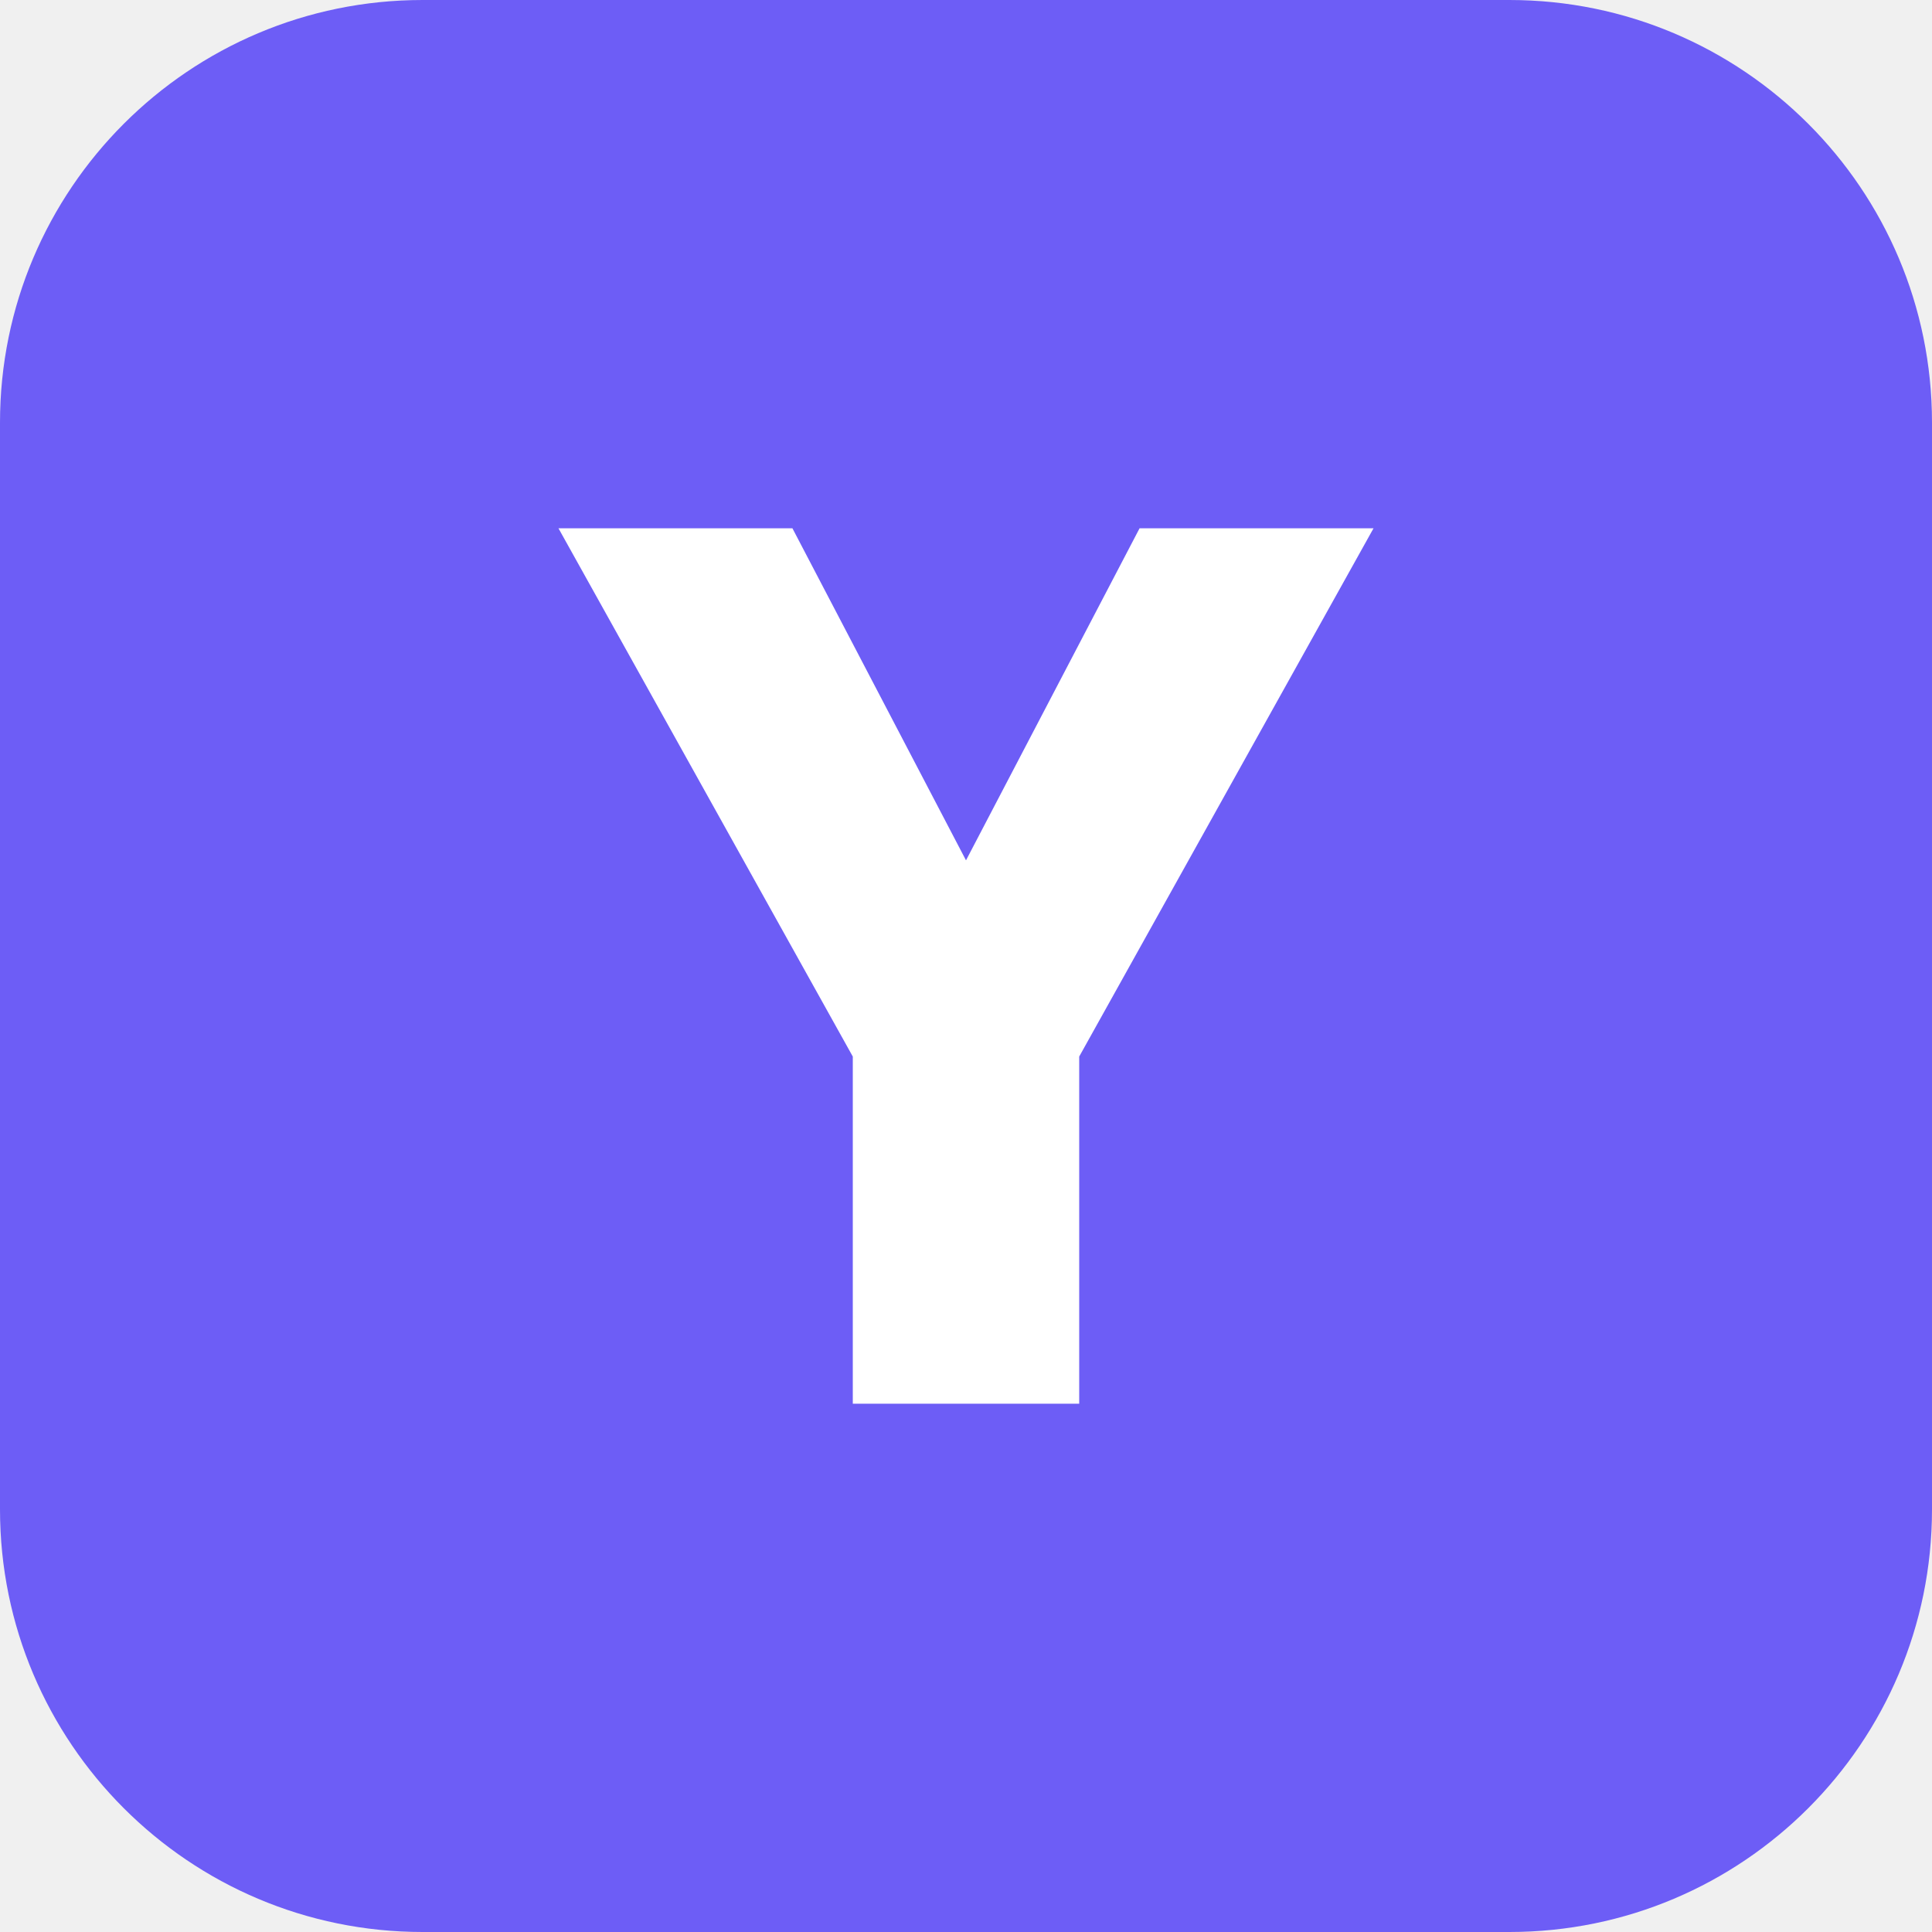
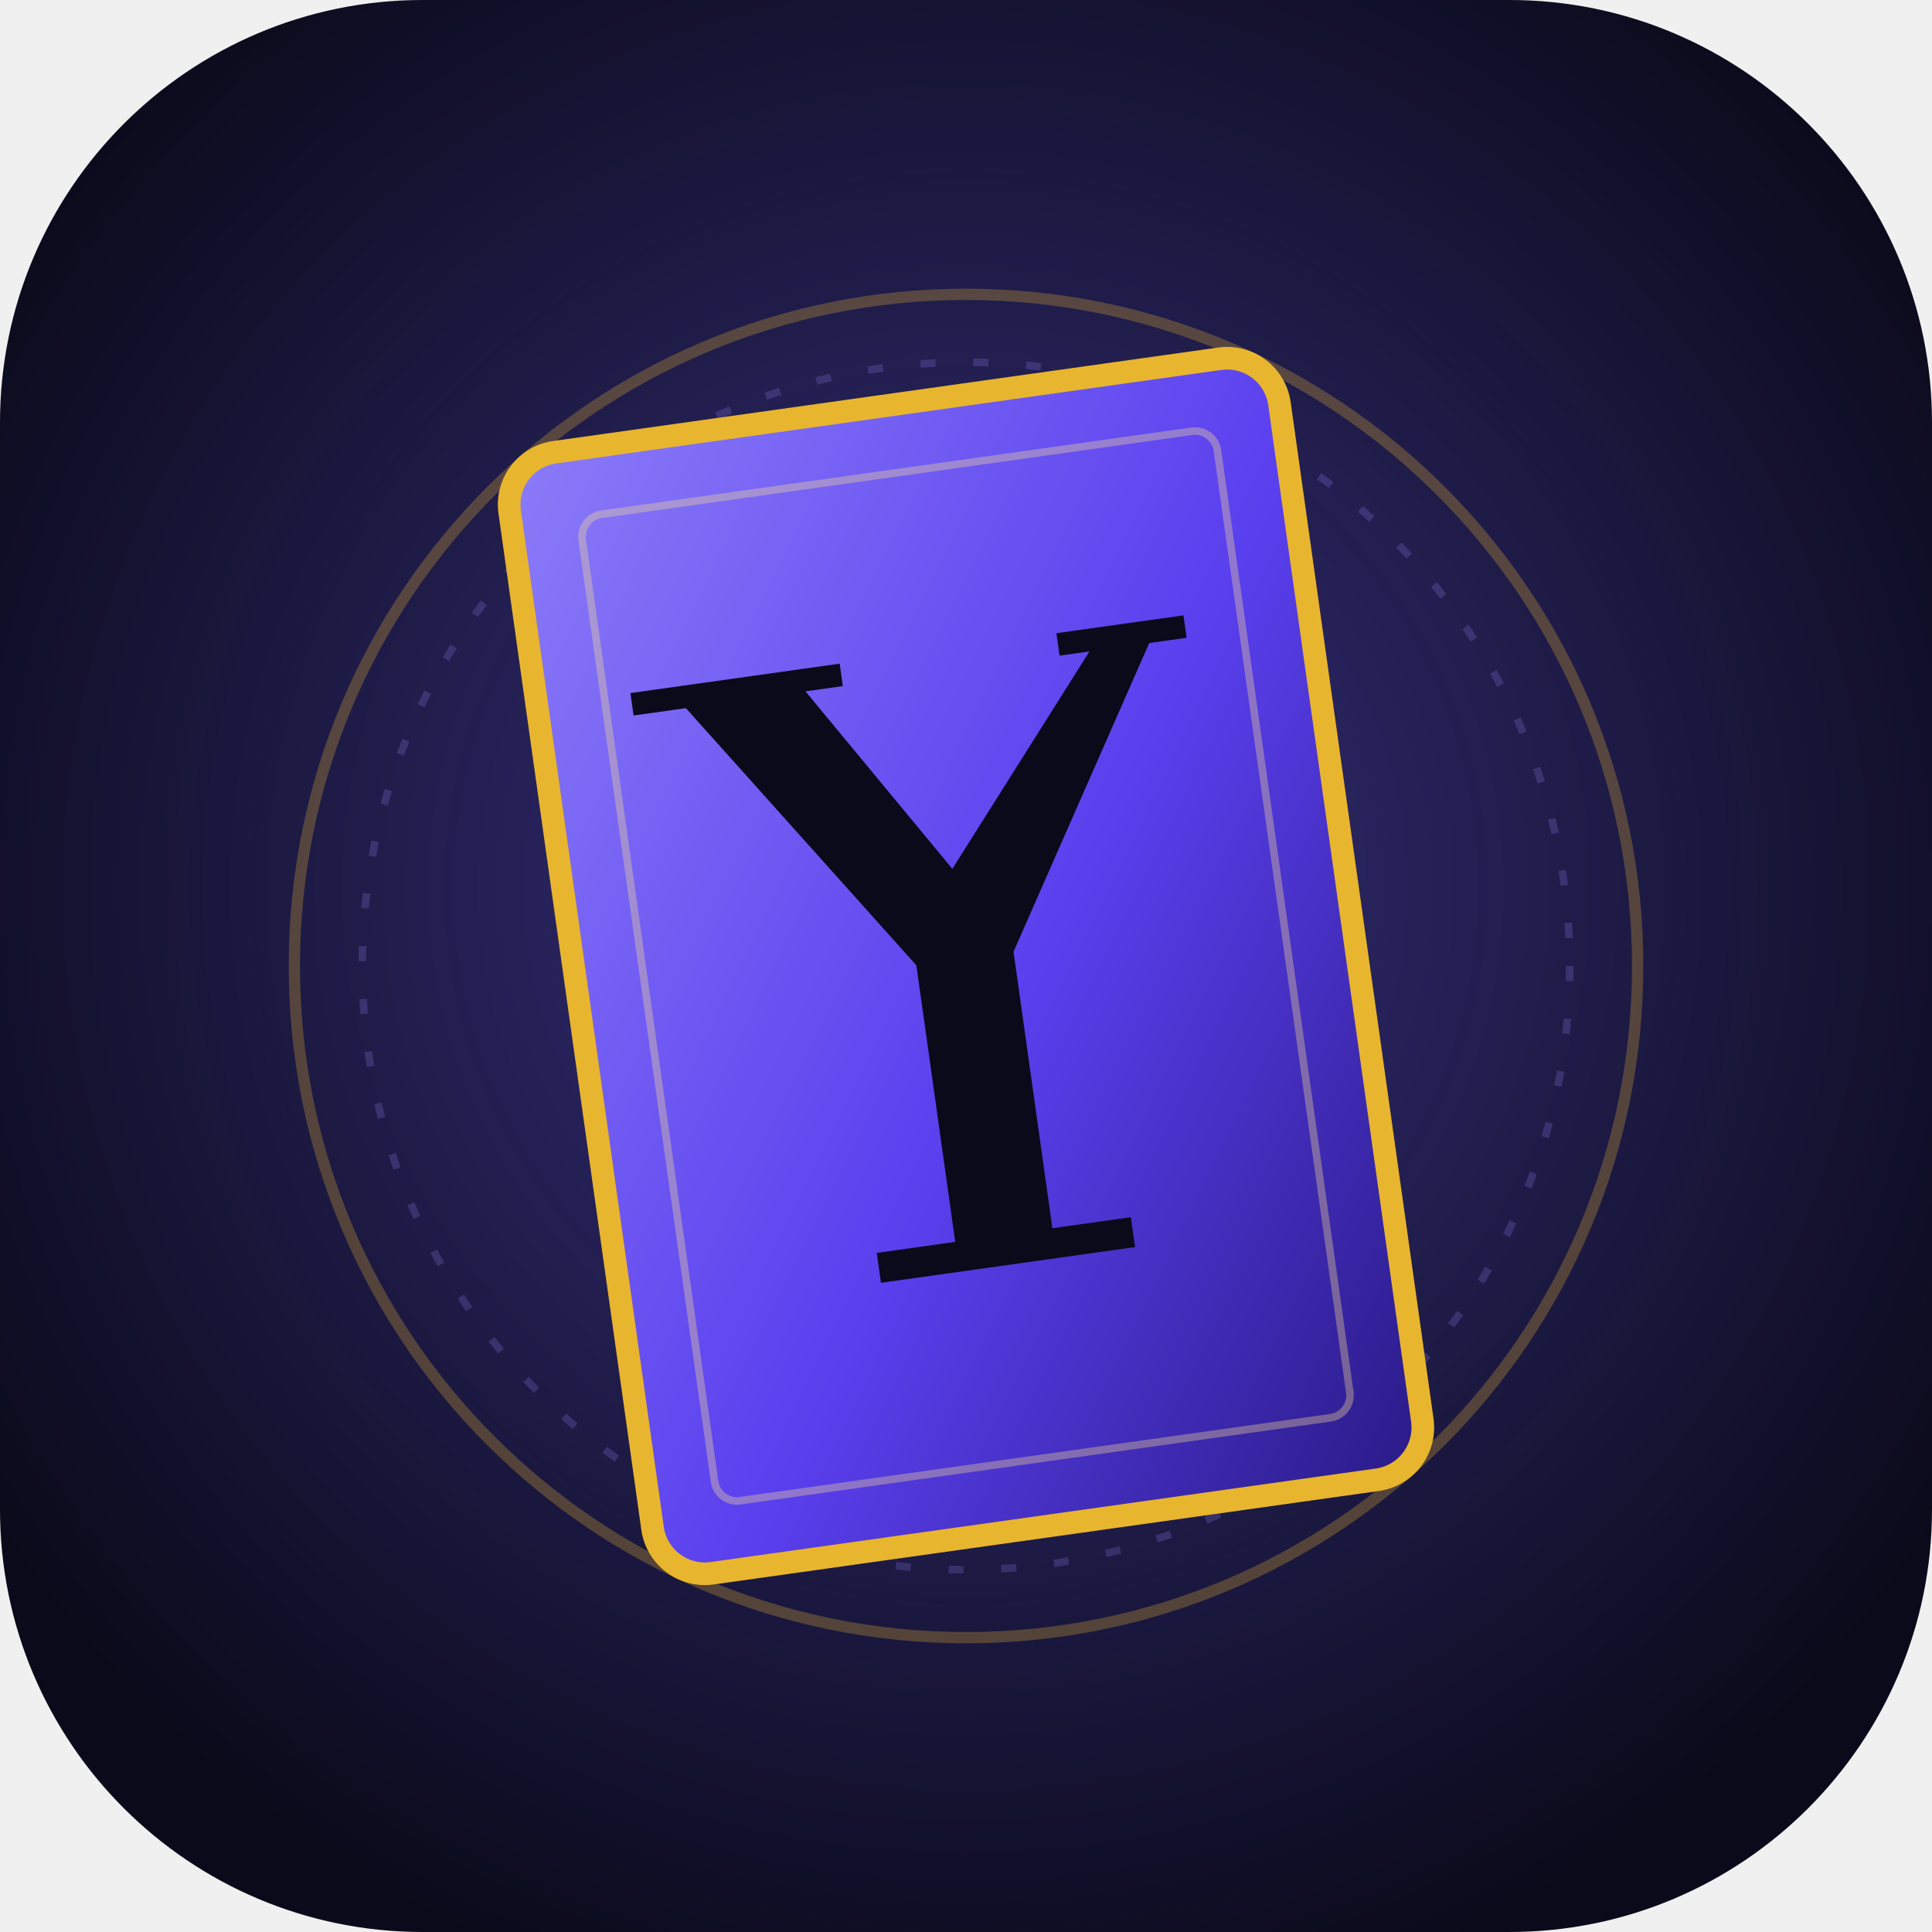
<svg xmlns="http://www.w3.org/2000/svg" viewBox="0 0 512 512">
-   <rect width="512" height="512" rx="112" fill="#6D5DF6" />
-   <path d="M148 140h62l46 88 46-88h62l-78 140v92h-60v-92z" fill="#fff" />
+   <defs>
+     <radialGradient id="glow" cx="50%" cy="46%" r="60%">
+       <stop offset="0" stop-color="#6d5df6" stop-opacity=".45" />
+       <stop offset="1" stop-color="#6d5df6" stop-opacity="0" />
+     </radialGradient>
+     <linearGradient id="card" x1="0" y1="0" x2="1" y2="1">
+       <stop offset="0" stop-color="#8b7cf8" />
+       <stop offset=".55" stop-color="#5a3fee" />
+       <stop offset="1" stop-color="#2a1a86" />
+     </linearGradient>
+   </defs>
+   <rect width="512" height="512" rx="112" fill="#0a0a1a" />
+   <rect width="512" height="512" rx="112" fill="url(#glow)" />
+   <circle cx="256" cy="256" r="178" fill="none" stroke="#e8b52e" stroke-opacity=".28" stroke-width="3" />
+   <circle cx="256" cy="256" r="160" fill="none" stroke="#9787f8" stroke-opacity=".22" stroke-width="2" stroke-dasharray="4 10" />
+   <g transform="translate(256 256) rotate(-8)">
+     <rect x="-103" y="-150" width="206" height="300" rx="14" fill="url(#card)" stroke="#e8b52e" stroke-width="6" />
+     <rect x="-85" y="-132" width="170" height="264" rx="6" fill="none" stroke="#f5df8f" stroke-opacity=".35" stroke-width="2" />
+     <path d="M-78-84H-22V-78H-32L0-26 44-78H36V-84H70V-78H60L13-2V72H34V80H-34V72H-13V-2L-64-78H-78Z" fill="#0a0a1a" />
+   </g>
</svg>
